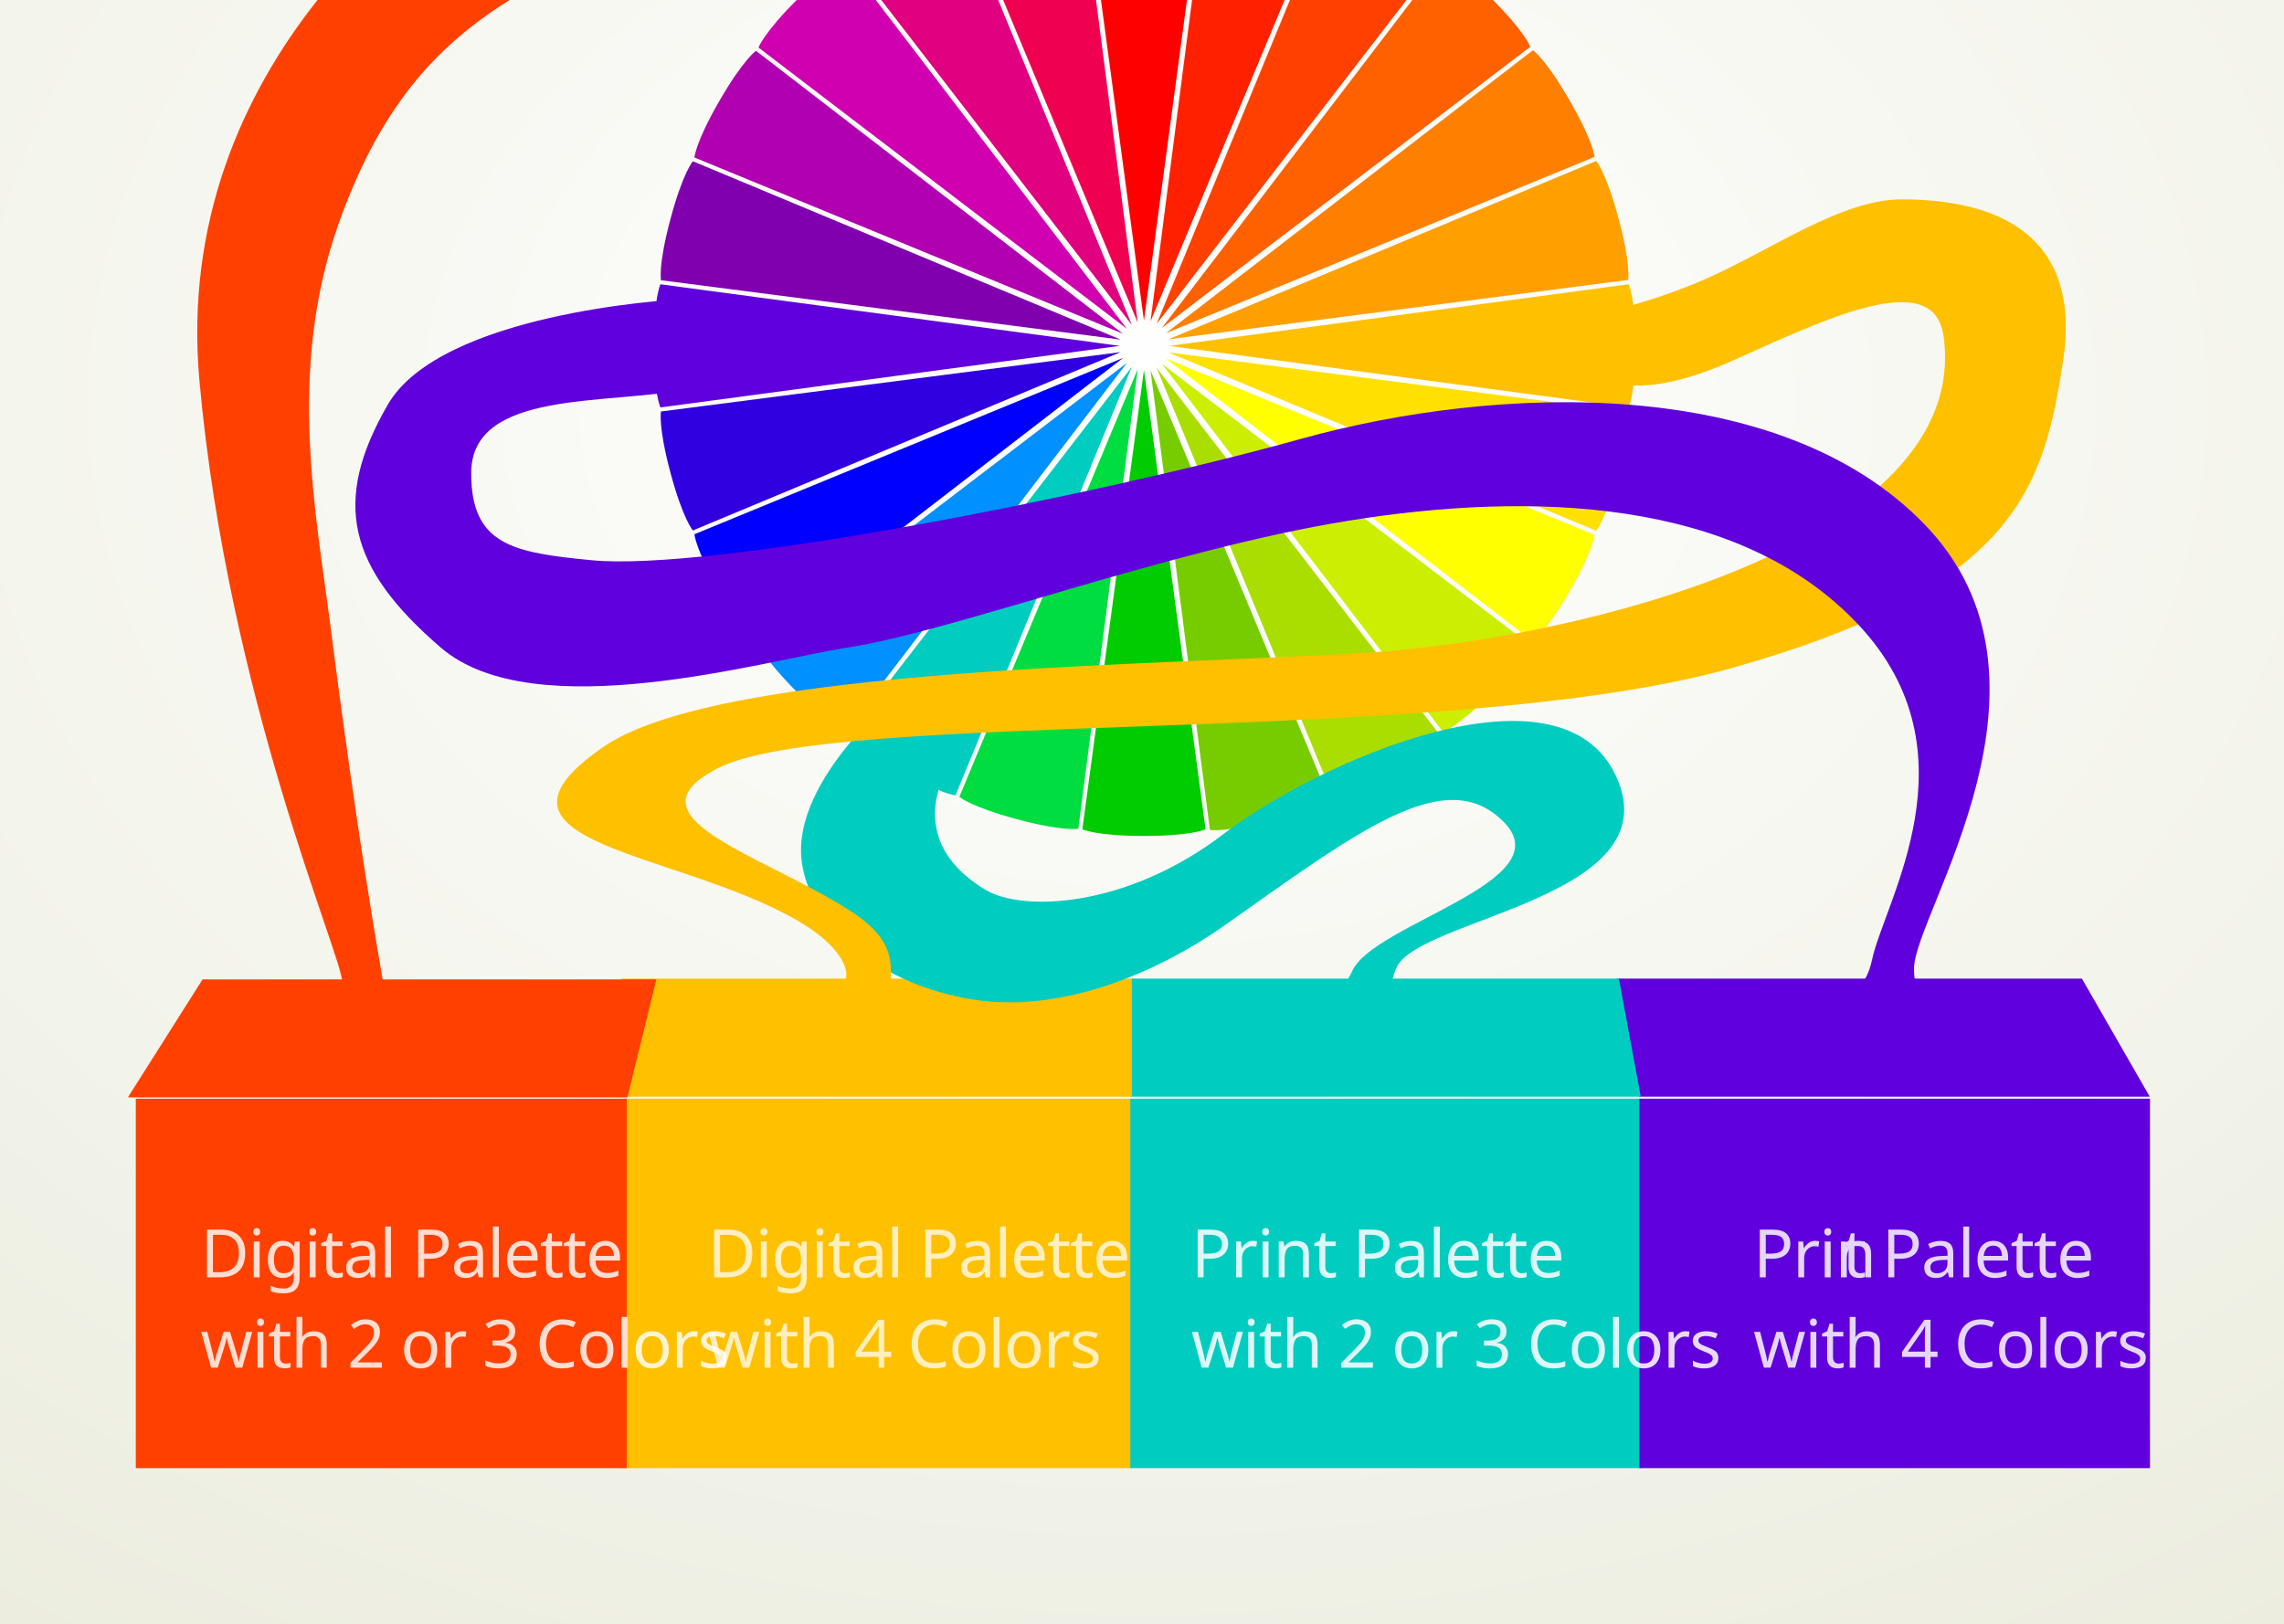
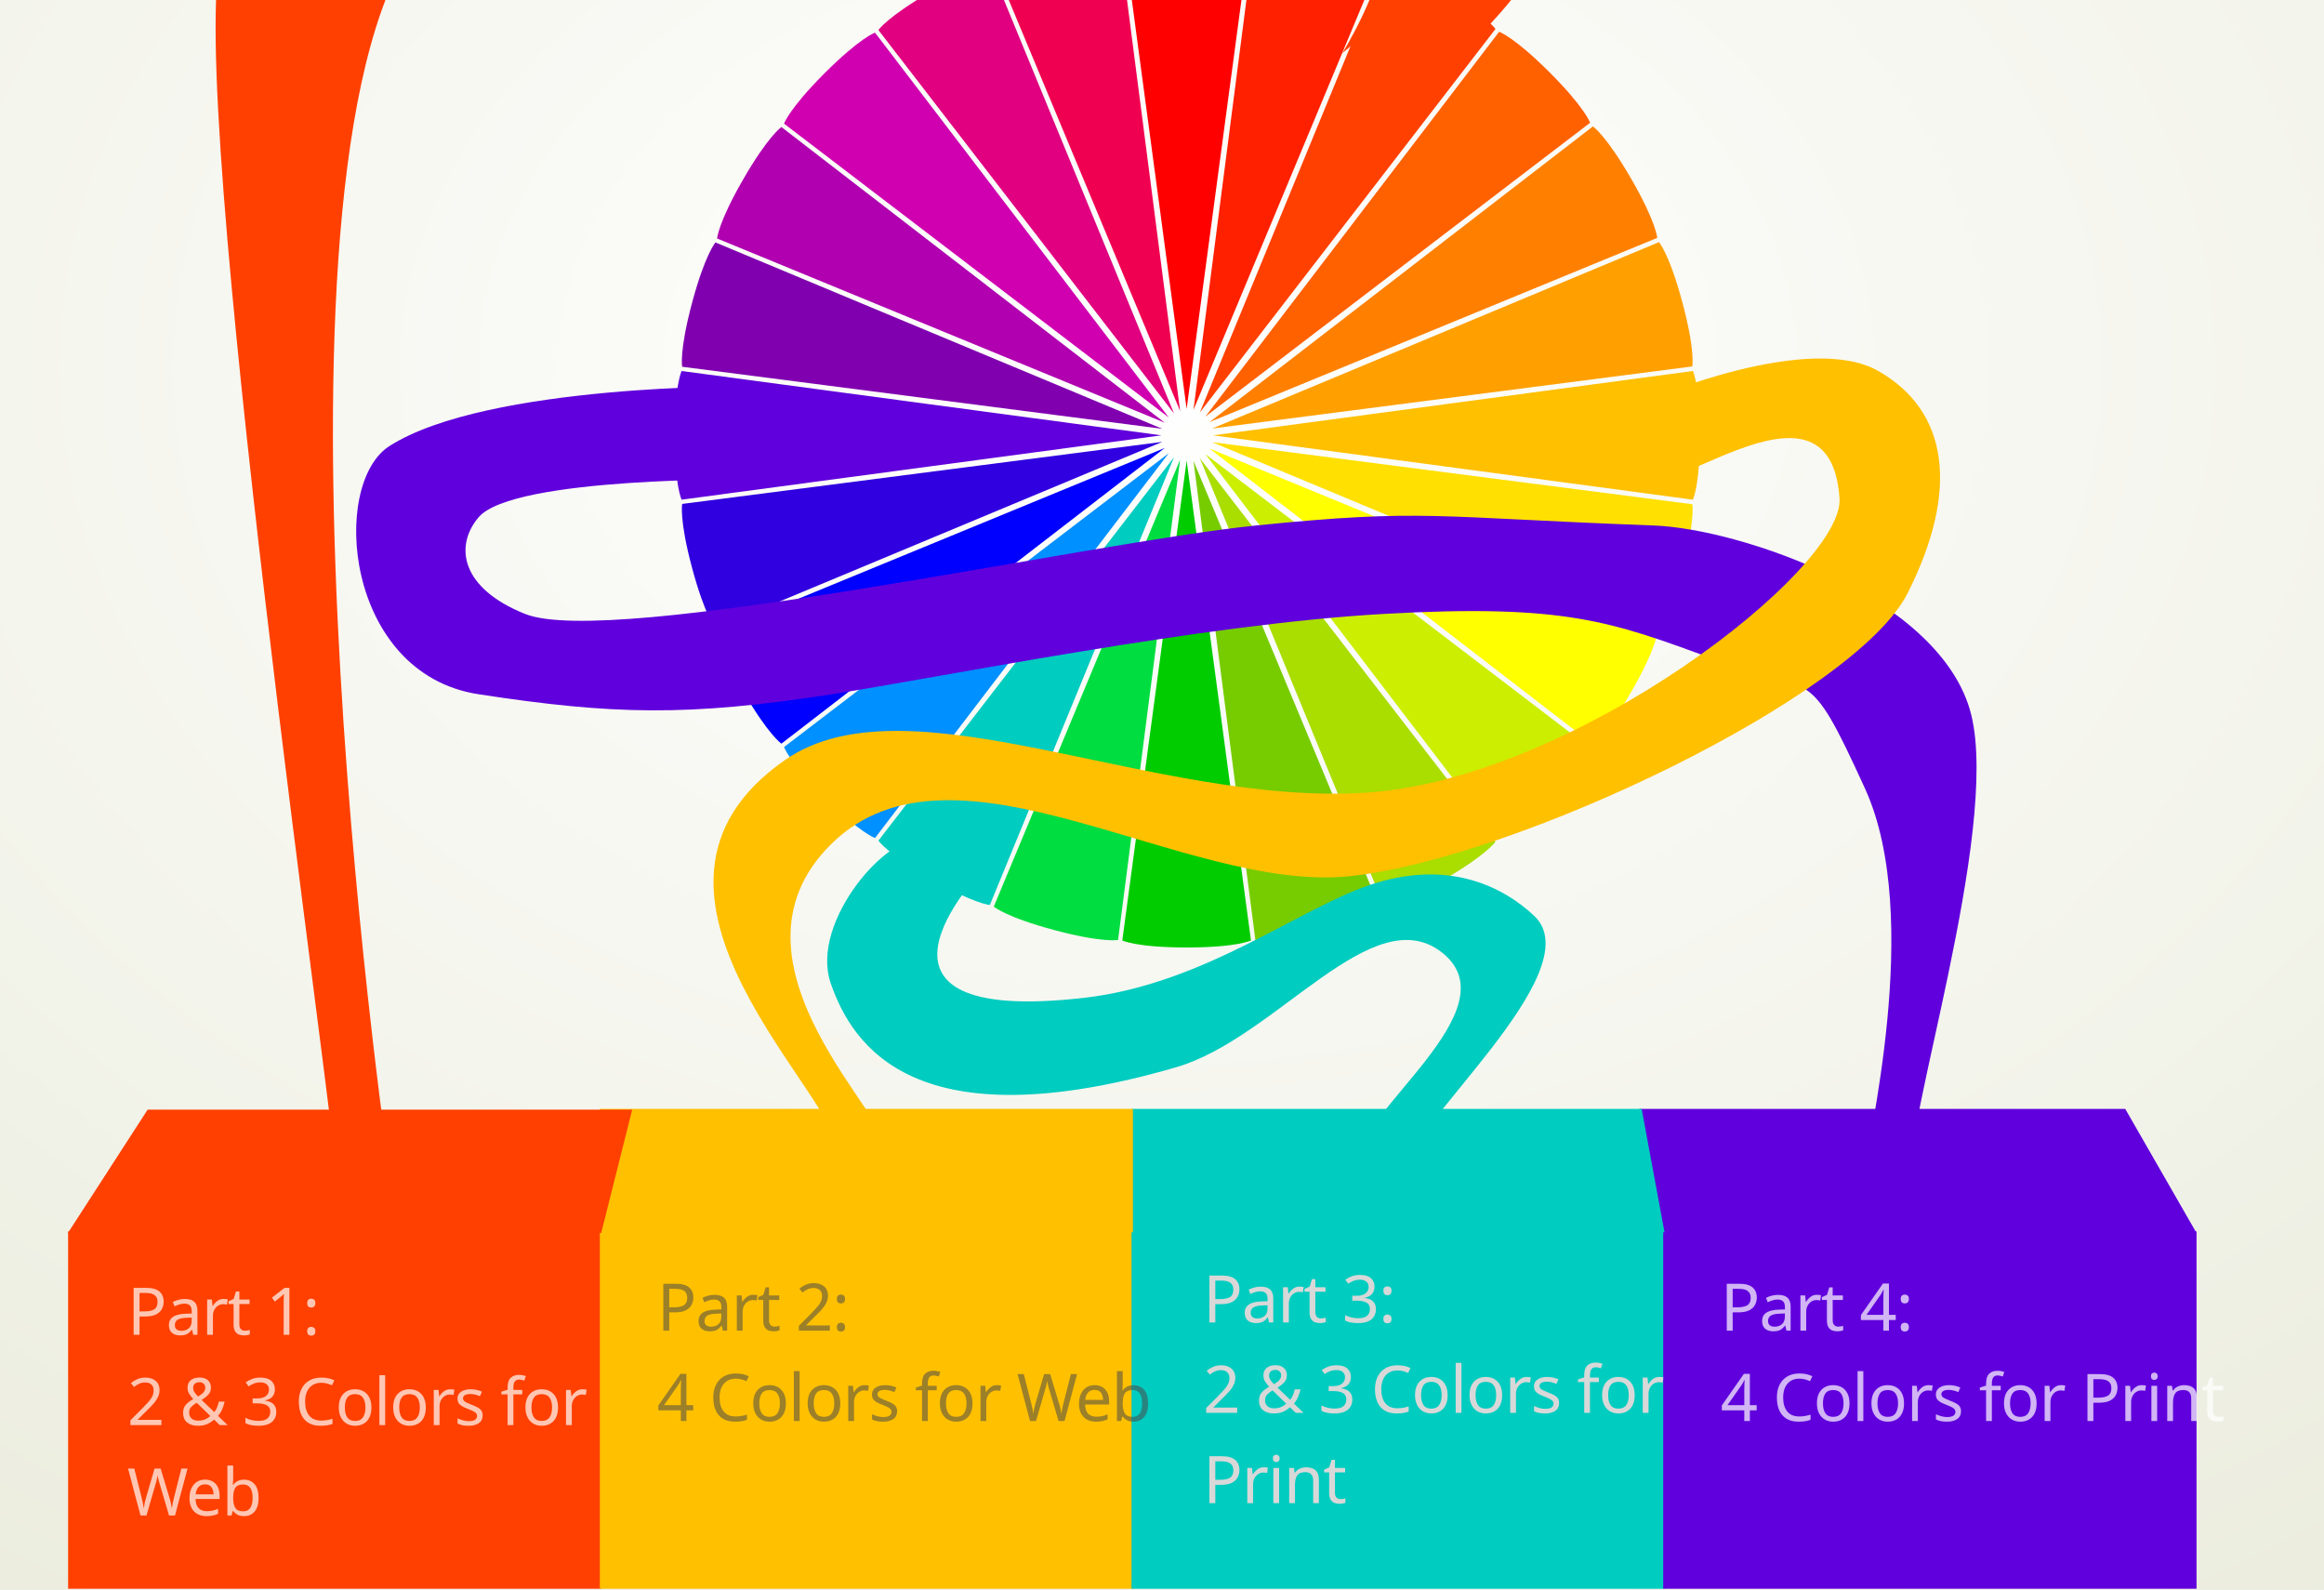
- <svg xmlns="http://www.w3.org/2000/svg" width="581px" height="413px" viewBox="0 0 581 413" version="1.1">
+ <svg xmlns="http://www.w3.org/2000/svg" width="566px" height="387px" viewBox="0 0 566 387" version="1.1">
  <defs>
    <radialGradient cx="50%" cy="41.555%" fx="50%" fy="41.555%" r="101.673%" id="radialGradient-1">
      <stop stop-color="#FFFFFF" offset="0%" />
      <stop stop-color="#E3E5D0" offset="100%" />
    </radialGradient>
  </defs>
  <g id="thumb" stroke="none" stroke-width="1" fill="none" fill-rule="evenodd">
    <g id="pouring-wheel">
-       <rect id="background" fill="url(#radialGradient-1)" x="-65" y="-125" width="714" height="546" />
-       <g id="printwheel" transform="translate(166, -37)">
+       <rect id="background" fill="url(#radialGradient-1)" x="-80" y="-121" width="714" height="508" />
+       <g id="printwheel" transform="translate(164, -19)">
        <g id="straight-wings" transform="translate(109.3324, 0)">
          <path d="M15.668,131.131 L-5.32907052e-15,247.994 C-5.32907052e-15,247.994 3.406,249.697 15.668,249.697 C27.929,249.697 31.335,247.994 31.335,247.994 L15.668,131.131 L15.668,131.131 Z" id="Triangle-2-Copy-2" fill="#00CC00" />
-           <path d="M15.668,4.37806068e-06 L31.335,116.863 C31.335,116.863 27.929,118.566 15.668,118.566 C3.406,118.566 0,116.863 0,116.863 L15.668,4.37806068e-06 Z" id="Triangle-2" fill="#FF0000" transform="translate(15.66757, 59.28307) scale(1, -1) translate(-15.66757, -59.28307) " />
+           <path d="M15.668,4.37806113e-06 L31.335,116.863 C31.335,116.863 27.929,118.566 15.668,118.566 C3.406,118.566 0,116.863 0,116.863 L15.668,4.37806113e-06 Z" id="Triangle-2" fill="#FF0000" transform="translate(15.66757, 59.28307) scale(1, -1) translate(-15.66757, -59.28307) " />
        </g>
        <g id="165" transform="translate(124.6789, 125.086) rotate(-195) translate(-124.6789, -125.086) translate(108.6789, 0.086038)">
-           <path d="M15.668,131.131 L-3.80140364e-13,247.994 C-3.80140364e-13,247.994 3.406,249.697 15.668,249.697 C27.929,249.697 31.335,247.994 31.335,247.994 L15.668,131.131 L15.668,131.131 Z" id="Triangle-2-Copy-2" fill="#F00050" />
-           <path d="M15.668,4.37805993e-06 L31.335,116.863 C31.335,116.863 27.929,118.566 15.668,118.566 C3.406,118.566 1.39444012e-12,116.863 1.39444012e-12,116.863 L15.668,4.37805993e-06 Z" id="Triangle-2" fill="#77CC00" transform="translate(15.66757, 59.28307) scale(1, -1) translate(-15.66757, -59.28307) " />
+           <path d="M15.668,131.131 L-4.36983782e-13,247.994 C-4.36983782e-13,247.994 3.406,249.697 15.668,249.697 C27.929,249.697 31.335,247.994 31.335,247.994 L15.668,131.131 L15.668,131.131 Z" id="Triangle-2-Copy-2" fill="#F00050" />
+           <path d="M15.668,4.37806052e-06 L31.335,116.863 C31.335,116.863 27.929,118.566 15.668,118.566 C3.406,118.566 1.22390986e-12,116.863 1.22390986e-12,116.863 L15.668,4.37806052e-06 Z" id="Triangle-2" fill="#77CC00" transform="translate(15.66757, 59.28307) scale(1, -1) translate(-15.66757, -59.28307) " />
        </g>
        <g id="150" transform="translate(124.7121, 125.1662) rotate(-210) translate(-124.7121, -125.1662) translate(108.7121, 0.166213)">
-           <path d="M15.668,131.131 L9.85878046e-13,247.994 C9.85878046e-13,247.994 3.406,249.697 15.668,249.697 C27.929,249.697 31.335,247.994 31.335,247.994 L15.668,131.131 L15.668,131.131 Z" id="Triangle-2-Copy-2" fill="#E00080" />
-           <path d="M15.668,4.37806118e-06 L31.335,116.863 C31.335,116.863 27.929,118.566 15.668,118.566 C3.406,118.566 -4.4408921e-14,116.863 -4.4408921e-14,116.863 L15.668,4.37806118e-06 Z" id="Triangle-2" fill="#AADD00" transform="translate(15.66757, 59.28307) scale(1, -1) translate(-15.66757, -59.28307) " />
+           <path d="M15.668,131.131 L8.72191208e-13,247.994 C8.72191208e-13,247.994 3.406,249.697 15.668,249.697 C27.929,249.697 31.335,247.994 31.335,247.994 L15.668,131.131 L15.668,131.131 Z" id="Triangle-2-Copy-2" fill="#E00080" />
+           <path d="M15.668,4.37806143e-06 L31.335,116.863 C31.335,116.863 27.929,118.566 15.668,118.566 C3.406,118.566 -4.4408921e-14,116.863 -4.4408921e-14,116.863 L15.668,4.37806143e-06 Z" id="Triangle-2" fill="#AADD00" transform="translate(15.66757, 59.28307) scale(1, -1) translate(-15.66757, -59.28307) " />
        </g>
        <g id="135" transform="translate(124.7649, 125.2351) rotate(-225) translate(-124.7649, -125.2351) translate(108.7649, 0.23506)">
-           <path d="M15.668,131.131 L-7.90478794e-13,247.994 C-7.90478794e-13,247.994 3.406,249.697 15.668,249.697 C27.929,249.697 31.335,247.994 31.335,247.994 L15.668,131.131 L15.668,131.131 Z" id="Triangle-2-Copy-2" fill="#D000B0" />
-           <path d="M15.668,4.37806106e-06 L31.335,116.863 C31.335,116.863 27.929,118.566 15.668,118.566 C3.406,118.566 -6.30606678e-13,116.863 -6.30606678e-13,116.863 L15.668,4.37806106e-06 Z" id="Triangle-2" fill="#CCEE00" transform="translate(15.66757, 59.28307) scale(1, -1) translate(-15.66757, -59.28307) " />
+           <path d="M15.668,131.131 L-6.91002811e-13,247.994 C-6.91002811e-13,247.994 3.406,249.697 15.668,249.697 C27.929,249.697 31.335,247.994 31.335,247.994 L15.668,131.131 L15.668,131.131 Z" id="Triangle-2-Copy-2" fill="#D000B0" />
+           <path d="M15.668,4.37806089e-06 L31.335,116.863 C31.335,116.863 27.929,118.566 15.668,118.566 C3.406,118.566 -3.17967874e-13,116.863 -3.17967874e-13,116.863 L15.668,4.37806089e-06 Z" id="Triangle-2" fill="#CCEE00" transform="translate(15.66757, 59.28307) scale(1, -1) translate(-15.66757, -59.28307) " />
        </g>
        <g id="120" transform="translate(124.8338, 125.2879) rotate(-240) translate(-124.8338, -125.2879) translate(108.8338, 0.287889)">
-           <path d="M15.668,131.131 L4.29878355e-13,247.994 C4.29878355e-13,247.994 3.406,249.697 15.668,249.697 C27.929,249.697 31.335,247.994 31.335,247.994 L15.668,131.131 L15.668,131.131 Z" id="Triangle-2-Copy-2" fill="#B000B0" />
-           <path d="M15.668,4.3780605e-06 L31.335,116.863 C31.335,116.863 27.929,118.566 15.668,118.566 C3.406,118.566 -8.8817842e-15,116.863 -8.8817842e-15,116.863 L15.668,4.3780605e-06 Z" id="Triangle-2" fill="#FFFF00" transform="translate(15.66757, 59.28307) scale(1, -1) translate(-15.66757, -59.28307) " />
+           <path d="M15.668,131.131 L1.41042733e-12,247.994 C1.41042733e-12,247.994 3.406,249.697 15.668,249.697 C27.929,249.697 31.335,247.994 31.335,247.994 L15.668,131.131 L15.668,131.131 Z" id="Triangle-2-Copy-2" fill="#B000B0" />
+           <path d="M15.668,4.37806078e-06 L31.335,116.863 C31.335,116.863 27.929,118.566 15.668,118.566 C3.406,118.566 -4.35207426e-13,116.863 -4.35207426e-13,116.863 L15.668,4.37806078e-06 Z" id="Triangle-2" fill="#FFFF00" transform="translate(15.66757, 59.28307) scale(1, -1) translate(-15.66757, -59.28307) " />
        </g>
        <g id="105" transform="translate(124.914, 125.3211) rotate(-255) translate(-124.914, -125.3211) translate(108.914, 0.321098)">
-           <path d="M15.668,131.131 L2.77111667e-13,247.994 C2.77111667e-13,247.994 3.406,249.697 15.668,249.697 C27.929,249.697 31.335,247.994 31.335,247.994 L15.668,131.131 L15.668,131.131 Z" id="Triangle-2-Copy-2" fill="#8000B0" />
-           <path d="M15.668,4.37806088e-06 L31.335,116.863 C31.335,116.863 27.929,118.566 15.668,118.566 C3.406,118.566 -2.91322522e-13,116.863 -2.91322522e-13,116.863 L15.668,4.37806088e-06 Z" id="Triangle-2" fill="#FFE000" transform="translate(15.66757, 59.28307) scale(1, -1) translate(-15.66757, -59.28307) " />
+           <path d="M15.668,131.131 L4.97379915e-14,247.994 C4.97379915e-14,247.994 3.406,249.697 15.668,249.697 C27.929,249.697 31.335,247.994 31.335,247.994 L15.668,131.131 L15.668,131.131 Z" id="Triangle-2-Copy-2" fill="#8000B0" />
+           <path d="M15.668,4.37806091e-06 L31.335,116.863 C31.335,116.863 27.929,118.566 15.668,118.566 C3.406,118.566 1.63424829e-13,116.863 1.63424829e-13,116.863 L15.668,4.37806091e-06 Z" id="Triangle-2" fill="#FFE000" transform="translate(15.66757, 59.28307) scale(1, -1) translate(-15.66757, -59.28307) " />
        </g>
        <g id="90" transform="translate(125, 125.3324) rotate(-270) translate(-125, -125.3324) translate(109, 0.332425)">
          <path d="M15.668,131.131 L-1.24344979e-13,247.994 C-1.24344979e-13,247.994 3.406,249.697 15.668,249.697 C27.929,249.697 31.335,247.994 31.335,247.994 L15.668,131.131 L15.668,131.131 Z" id="Triangle-2-Copy-2" fill="#6000DD" />
          <path d="M15.668,4.37806064e-06 L31.335,116.863 C31.335,116.863 27.929,118.566 15.668,118.566 C3.406,118.566 -5.32907052e-14,116.863 -5.32907052e-14,116.863 L15.668,4.37806064e-06 Z" id="Triangle-2" fill="#FFC000" transform="translate(15.66757, 59.28307) scale(1, -1) translate(-15.66757, -59.28307) " />
        </g>
        <g id="75" transform="translate(125.086, 125.3211) rotate(-285) translate(-125.086, -125.3211) translate(109.086, 0.321098)">
-           <path d="M15.668,131.131 L-6.19948537e-13,247.994 C-6.19948537e-13,247.994 3.406,249.697 15.668,249.697 C27.929,249.697 31.335,247.994 31.335,247.994 L15.668,131.131 L15.668,131.131 Z" id="Triangle-2-Copy-2" fill="#3000E0" />
-           <path d="M15.668,4.37806064e-06 L31.335,116.863 C31.335,116.863 27.929,118.566 15.668,118.566 C3.406,118.566 -3.02158298e-12,116.863 -3.02158298e-12,116.863 L15.668,4.37806064e-06 Z" id="Triangle-2" fill="#FFA000" transform="translate(15.66757, 59.28307) scale(1, -1) translate(-15.66757, -59.28307) " />
+           <path d="M15.668,131.131 L-1.65201186e-13,247.994 C-1.65201186e-13,247.994 3.406,249.697 15.668,249.697 C27.929,249.697 31.335,247.994 31.335,247.994 L15.668,131.131 L15.668,131.131 Z" id="Triangle-2-Copy-2" fill="#3000E0" />
+           <path d="M15.668,4.37806069e-06 L31.335,116.863 C31.335,116.863 27.929,118.566 15.668,118.566 C3.406,118.566 -3.24895666e-12,116.863 -3.24895666e-12,116.863 L15.668,4.37806069e-06 Z" id="Triangle-2" fill="#FFA000" transform="translate(15.66757, 59.28307) scale(1, -1) translate(-15.66757, -59.28307) " />
        </g>
        <g id="60" transform="translate(125.1662, 125.2879) rotate(-300) translate(-125.1662, -125.2879) translate(109.1662, 0.287889)">
-           <path d="M15.668,131.131 L-3.10862447e-13,247.994 C-3.10862447e-13,247.994 3.406,249.697 15.668,249.697 C27.929,249.697 31.335,247.994 31.335,247.994 L15.668,131.131 L15.668,131.131 Z" id="Triangle-2-Copy-2" fill="#0000FF" />
-           <path d="M15.668,4.37806136e-06 L31.335,116.863 C31.335,116.863 27.929,118.566 15.668,118.566 C3.406,118.566 -2.82440737e-13,116.863 -2.82440737e-13,116.863 L15.668,4.37806136e-06 Z" id="Triangle-2" fill="#FF8000" transform="translate(15.66757, 59.28307) scale(1, -1) translate(-15.66757, -59.28307) " />
+           <path d="M15.668,131.131 L-6.5192296e-13,247.994 C-6.5192296e-13,247.994 3.406,249.697 15.668,249.697 C27.929,249.697 31.335,247.994 31.335,247.994 L15.668,131.131 L15.668,131.131 Z" id="Triangle-2-Copy-2" fill="#0000FF" />
+           <path d="M15.668,4.37806042e-06 L31.335,116.863 C31.335,116.863 27.929,118.566 15.668,118.566 C3.406,118.566 5.86197757e-14,116.863 5.86197757e-14,116.863 L15.668,4.37806042e-06 Z" id="Triangle-2" fill="#FF8000" transform="translate(15.66757, 59.28307) scale(1, -1) translate(-15.66757, -59.28307) " />
        </g>
        <g id="45" transform="translate(125.2351, 125.2351) rotate(-315) translate(-125.2351, -125.2351) translate(109.2351, 0.23506)">
-           <path d="M15.668,131.131 L-1.97175609e-13,247.994 C-1.97175609e-13,247.994 3.406,249.697 15.668,249.697 C27.929,249.697 31.335,247.994 31.335,247.994 L15.668,131.131 L15.668,131.131 Z" id="Triangle-2-Copy-2" fill="#0090FF" />
-           <path d="M15.668,4.37806108e-06 L31.335,116.863 C31.335,116.863 27.929,118.566 15.668,118.566 C3.406,118.566 1.77635684e-14,116.863 1.77635684e-14,116.863 L15.668,4.37806108e-06 Z" id="Triangle-2" fill="#FF6000" transform="translate(15.66757, 59.28307) scale(1, -1) translate(-15.66757, -59.28307) " />
+           <path d="M15.668,131.131 L-2.25597319e-13,247.994 C-2.25597319e-13,247.994 3.406,249.697 15.668,249.697 C27.929,249.697 31.335,247.994 31.335,247.994 L15.668,131.131 L15.668,131.131 Z" id="Triangle-2-Copy-2" fill="#0090FF" />
+           <path d="M15.668,4.37806105e-06 L31.335,116.863 C31.335,116.863 27.929,118.566 15.668,118.566 C3.406,118.566 -1.0658141e-14,116.863 -1.0658141e-14,116.863 L15.668,4.37806105e-06 Z" id="Triangle-2" fill="#FF6000" transform="translate(15.66757, 59.28307) scale(1, -1) translate(-15.66757, -59.28307) " />
        </g>
        <g id="30" transform="translate(125.2879, 125.1662) rotate(-330) translate(-125.2879, -125.1662) translate(109.2879, 0.166213)">
-           <path d="M15.668,131.131 L1.3500312e-13,247.994 C1.3500312e-13,247.994 3.406,249.697 15.668,249.697 C27.929,249.697 31.335,247.994 31.335,247.994 L15.668,131.131 L15.668,131.131 Z" id="Triangle-2-Copy-2" fill="#00CCC0" />
-           <path d="M15.668,4.37806096e-06 L31.335,116.863 C31.335,116.863 27.929,118.566 15.668,118.566 C3.406,118.566 -2.0783375e-13,116.863 -2.0783375e-13,116.863 L15.668,4.37806096e-06 Z" id="Triangle-2" fill="#FF4000" transform="translate(15.66757, 59.28307) scale(1, -1) translate(-15.66757, -59.28307) " />
+           <path d="M15.668,131.131 L-4.33431069e-13,247.994 C-4.33431069e-13,247.994 3.406,249.697 15.668,249.697 C27.929,249.697 31.335,247.994 31.335,247.994 L15.668,131.131 L15.668,131.131 Z" id="Triangle-2-Copy-2" fill="#00CCC0" />
+           <path d="M15.668,4.37806153e-06 L31.335,116.863 C31.335,116.863 27.929,118.566 15.668,118.566 C3.406,118.566 -9.41469125e-14,116.863 -9.41469125e-14,116.863 L15.668,4.37806153e-06 Z" id="Triangle-2" fill="#FF4000" transform="translate(15.66757, 59.28307) scale(1, -1) translate(-15.66757, -59.28307) " />
        </g>
        <g id="15" transform="translate(125.3211, 125.086) rotate(-345) translate(-125.3211, -125.086) translate(109.3211, 0.086038)">
-           <path d="M15.668,131.131 L1.54543045e-13,247.994 C1.54543045e-13,247.994 3.406,249.697 15.668,249.697 C27.929,249.697 31.335,247.994 31.335,247.994 L15.668,131.131 L15.668,131.131 Z" id="Triangle-2-Copy-2" fill="#00DD40" />
-           <path d="M15.668,4.37806126e-06 L31.335,116.863 C31.335,116.863 27.929,118.566 15.668,118.566 C3.406,118.566 -3.55271368e-14,116.863 -3.55271368e-14,116.863 L15.668,4.37806126e-06 Z" id="Triangle-2" fill="#FF2000" transform="translate(15.66757, 59.28307) scale(1, -1) translate(-15.66757, -59.28307) " />
+           <path d="M15.668,131.131 L2.39808173e-13,247.994 C2.39808173e-13,247.994 3.406,249.697 15.668,249.697 C27.929,249.697 31.335,247.994 31.335,247.994 L15.668,131.131 L15.668,131.131 Z" id="Triangle-2-Copy-2" fill="#00DD40" />
+           <path d="M15.668,4.37806104e-06 L31.335,116.863 C31.335,116.863 27.929,118.566 15.668,118.566 C3.406,118.566 -9.23705556e-14,116.863 -9.23705556e-14,116.863 L15.668,4.37806104e-06 Z" id="Triangle-2" fill="#FF2000" transform="translate(15.66757, 59.28307) scale(1, -1) translate(-15.66757, -59.28307) " />
        </g>
      </g>
-       <g id="boxes" transform="translate(18, 249)">
-         <g id="Group-2" transform="translate(16, 30)">
-           <rect id="Rectangle-109-Copy-6" fill="#FFC000" x="124.039" y="0.551" width="129.886" height="94" />
-           <rect id="Rectangle-109-Copy-11" fill="#00CCC0" x="253.533" y="0.551" width="129.886" height="94" />
-           <rect id="Rectangle-109-Copy-7" fill="#6000DD" x="383.026" y="0.551" width="129.886" height="94" />
-           <rect id="Rectangle-109-Copy-5" fill="#FF4000" x="0.546" y="0.551" width="124.89" height="94" />
+       <g id="boxes" transform="translate(16, 270)">
+         <g id="fronts" transform="translate(0.044088, 29.27856)">
+           <rect id="Rectangle-109-Copy-5" fill="#FF4000" x="0.546" y="0.551" width="129.886" height="87.007" />
+           <rect id="Rectangle-109-Copy-6" fill="#FFC000" x="130.039" y="0.551" width="129.886" height="87.007" />
+           <rect id="Rectangle-109-Copy-11" fill="#00CCC0" x="259.533" y="0.551" width="129.886" height="87.007" />
+           <rect id="Rectangle-109-Copy-7" fill="#6000DD" x="389.026" y="0.551" width="129.886" height="87.007" />
        </g>
-         <g id="Group-2-Copy-2" transform="translate(0.522044, 0)">
-           <polygon id="Rectangle-109-Copy-10" fill="#6000DD" points="511.068 0 528.331 30.038 398.445 30.038 392.737 0" />
-           <polygon id="Rectangle-109-Copy-9" fill="#00CCC0" points="393.3 0 398.864 30.038 268.978 30.038 268.978 0" />
-           <polygon id="Rectangle-109-Copy-8" fill="#FFC000" points="269.397 0 269.397 30.038 139.511 30.038 139.511 0" />
-           <polygon id="Rectangle" fill="#FF4000" points="141.062 30.228 14.009 30.228 33.007 0.19 148.449 0.19" />
+         <g id="tops" transform="translate(0.522044, 0)">
+           <polygon id="Rectangle-109-Copy-10" fill="#6000DD" points="501.068 0 518.331 30.038 388.445 30.038 382.737 0" />
+           <polygon id="Rectangle-109-Copy-9" fill="#00CCC0" points="383.3 0 388.864 30.038 258.978 30.038 258.978 0" />
+           <polygon id="Rectangle-109-Copy-8" fill="#FFC000" points="259.397 0 259.397 30.038 129.511 30.038 129.511 0" />
+           <polygon id="Rectangle" fill="#FF4000" points="129.896 30.228 0.009 30.228 19.431 0.19 137.448 0.19" />
        </g>
-         <text id="Print-Palette-with-4" opacity="0.838" font-family="AvenirNextCondensed-Regular, Avenir Next Condensed" font-size="17" font-style="condensed" font-weight="normal" letter-spacing="-0.283" fill="#FFFFFF">
-           <tspan x="428" y="53" />
-           <tspan x="428" y="76">Prin</tspan>
-           <tspan x="450.667" y="76" letter-spacing="-0.268">t Palette </tspan>
-           <tspan x="428" y="99" letter-spacing="-0.268">with 4 Colors</tspan>
+         <text id="Part-4:-4-Colors-for" opacity="0.709" font-family="AvenirNextCondensed-DemiBold, Avenir Next Condensed" font-size="16" font-style="condensed" font-weight="500" letter-spacing="-0.267" fill="#FFFFFF">
+           <tspan x="403" y="54">Part 4:</tspan>
+           <tspan x="403" y="76">4  Colors for Print</tspan>
        </text>
-         <text id="Print-Palette-with-2" opacity="0.859" font-family="AvenirNextCondensed-Regular, Avenir Next Condensed" font-size="17" font-style="condensed" font-weight="normal" letter-spacing="-0.283" fill="#FFFFFF">
-           <tspan x="285" y="53" />
-           <tspan x="285" y="76">Print Palette </tspan>
-           <tspan x="285" y="99">with 2 or 3 Colors </tspan>
+         <text id="Part-3:-2-&amp;-3-Colors" fill="#D8D8D8" font-family="AvenirNextCondensed-DemiBold, Avenir Next Condensed" font-size="16" font-style="condensed" font-weight="500" letter-spacing="-0.267">
+           <tspan x="277" y="52">Part 3:</tspan>
+           <tspan x="277" y="74">2 &amp; 3 Colors for </tspan>
+           <tspan x="277" y="96">Print</tspan>
+           <tspan x="304.707" y="96" font-size="17"> </tspan>
        </text>
-         <text id="Digital-Palette-with" opacity="0.74" font-family="AvenirNextCondensed-Medium, Avenir Next Condensed" font-size="17" font-style="condensed" font-weight="400" letter-spacing="-0.3" fill="#FFFFFF">
-           <tspan x="162" y="53" />
-           <tspan x="162" y="76">Digital Palette </tspan>
-           <tspan x="162" y="99">with 4 Colors</tspan>
+         <text id="Part-2:-4-Colors-for" opacity="0.551" font-family="AvenirNextCondensed-DemiBold, Avenir Next Condensed" font-size="16" font-style="condensed" font-weight="500" letter-spacing="-0.282" fill="#4A4A4A">
+           <tspan x="144" y="54">Part 2:</tspan>
+           <tspan x="144" y="76">4 Colors for Web</tspan>
        </text>
-         <text id="Digital-Palette-with" opacity="0.818" font-family="AvenirNextCondensed-Regular, Avenir Next Condensed" font-size="17" font-style="condensed" font-weight="normal" letter-spacing="-0.3" fill="#FFFFFF">
-           <tspan x="33" y="53" />
-           <tspan x="33" y="76">Digital Palette </tspan>
-           <tspan x="33" y="99">with 2 or 3 Colors </tspan>
+         <text id="Part-1:-2-&amp;-3-Colors" opacity="0.701" font-family="AvenirNextCondensed-DemiBold, Avenir Next Condensed" font-size="16" font-style="condensed" font-weight="500" letter-spacing="-0.282" fill="#FFFFFF">
+           <tspan x="15" y="55">Part 1:</tspan>
+           <tspan x="15" y="77">2 &amp; 3 Colors for </tspan>
+           <tspan x="15" y="99">Web </tspan>
        </text>
      </g>
-       <g id="arros" transform="translate(50, -79)">
-         <path d="M154.01,298.688 C150.725,276.766 181.377,253.105 181.377,253.105 L200.594,261.201 C200.594,261.201 171.934,287.873 200.594,305.349 C210.156,311.18 236.82,309.896 261.201,291.234 C285.582,272.572 346.977,245.564 361.133,276.572 C375.289,307.58 310.546,312.521 305.185,325.32 C299.823,338.119 316.215,331.094 316.215,331.094 L297.823,347.258 L279.857,328.99 C279.857,328.99 288.525,337.959 294.037,325.967 C299.549,313.974 347.348,303.349 332.611,288.234 C317.874,273.12 295.857,290.234 261.182,314.682 C245.996,325.388 221.117,337.094 197.477,333.314 C173.836,329.535 156.406,314.682 154.01,298.688 Z" id="Path-5" fill="#00CCC0" />
-         <path d="M351.488,159.945 C351.488,159.945 367.97,157.075 384.508,149.691 C401.045,142.308 418.515,129.727 433.727,129.727 C457.859,129.727 479.699,138.58 474.789,170.893 C469.879,203.205 462.738,228.672 390.434,249 C318.129,269.328 162.345,259.14 132.516,274.5 C108.301,286.969 143.921,296.416 166.293,310.741 C176.033,316.977 176.621,322.303 176.621,326.421 C176.621,341.85 193.133,331.646 193.133,331.646 L172.783,348 L150,329.76 C150,329.76 163.845,341.271 165.264,327.443 C165.59,324.269 162.381,318.803 153.179,313.416 C122.284,295.326 67.657,293.851 103.434,269.07 C133.424,248.297 247.121,248.413 298.797,245 C349.422,241.656 451.688,217.824 444.406,164.574 C441.957,146.661 414.139,160.319 390.434,170.893 C366.728,181.467 357.686,175.361 357.686,175.361 L351.488,159.945 Z" id="Path-3" fill="#FFC000" />
-         <path d="M126.273,177.791 C105.045,182.27 69.857,177.791 69.857,199.425 C69.857,217.77 80.664,219.601 100.438,221.537 C130.377,224.469 227.004,205.648 280.859,190.688 C330.873,176.794 402.674,174.234 439.625,212.477 C478.023,252.217 437.335,310.958 436.891,325.177 C436.446,339.397 452.086,329.908 452.086,329.908 L431.378,350.33 L411.385,328.16 C411.385,328.16 423.049,338.046 426.213,323.177 C429.378,308.309 453.255,270.551 422.789,238 C392.323,205.449 339.059,204.078 293.113,211.477 C247.168,218.875 192.869,239.533 165.453,243.793 C144.304,247.079 85.908,264.209 62.156,243.793 C38.404,223.377 34.416,206.573 48.641,181.969 C62.156,158.59 121.096,155.307 121.096,155.307 C121.096,155.307 147.502,173.312 126.273,177.791 Z" id="Path-4" fill="#6000DD" />
-         <path d="M227.961,33.855 C172.363,33.855 169.584,28.781 129.309,52.457 C89.033,76.133 55.96,79.7 36.045,136.172 C22.822,173.669 30.542,210.483 34.306,240.112 C40.867,291.761 46.491,323.053 47.264,327.813 C49.19,339.674 65.562,330.12 65.562,330.12 L45.638,348.33 L21.822,330.81 C21.822,330.81 37.045,339.894 37.045,328.813 C37.045,322.281 8.062,256.619 0.738,175.934 C-6.585,95.248 59.286,46.104 85.82,33.855 C127.996,14.387 140.917,-5.346 227.961,1.336 C311.012,7.711 306.328,70.699 306.328,70.699 L291.899,62.164 C291.899,62.164 283.559,33.855 227.961,33.855 Z" id="Path-2" fill="#FF4000" />
+       <g id="arros" transform="translate(52, -108)">
+         <path d="M116.498,216.601 C116.522,221.519 131.06,224.728 131.06,224.728 C131.06,224.728 72.971,224.029 64.56,233.952 C58.63,240.949 60.199,251.207 75.859,257.477 C96.939,265.915 212.873,240.105 253.89,235.952 C294.906,231.8 296.875,233.952 350.793,235.952 C371.918,236.736 421.039,253.401 428.086,282.039 C435.133,310.677 410.987,384.113 413.891,393.177 C418.446,407.397 428.086,395.908 428.086,395.908 L409.378,419.33 L387.385,396.16 C387.385,396.16 402.213,405.734 402.213,393.177 C402.213,387.967 416.653,331.597 402.213,300 C387.773,268.403 390.152,277.523 365.156,268.398 C340.442,259.376 329.299,254.993 285.047,257.477 C240.794,259.96 178.006,272.779 150.59,277.039 C115.498,282.492 97.164,282.039 64.56,277.039 C31.956,272.039 28.355,225.839 42.855,216.601 C66.698,201.41 131.06,202.027 131.06,202.027 C131.06,202.027 116.445,205.882 116.498,216.601 Z" id="purple" fill="#6000DD" />
+         <path d="M348.105,222.893 C346.959,211.132 350.358,204.999 350.358,204.999 C350.358,204.999 388.59,188.696 405.48,198.348 C422.371,207.999 425.383,226.978 412.633,252.359 C399.883,277.741 316.748,317.216 276.645,321.344 C236.541,325.472 180.517,284.165 150.621,313.344 C120.726,342.523 167.064,381.827 163.621,388.421 C155.956,403.105 180.133,393.646 180.133,393.646 L159.783,410 L137,391.76 C137,391.76 150.845,403.271 152.264,389.443 C153.684,375.614 92.833,325.161 139.264,293 C169.255,272.227 229.121,304.413 280.797,301 C331.422,297.656 397.19,246.688 396.008,229.335 C393.62,194.269 349.252,234.654 348.105,222.893 Z" id="yellow" fill="#FFC000" />
+         <path d="M150.326,347.437 C145.04,332.199 165.155,310.033 172.348,312.977 C179.54,315.92 186.801,320.422 186.801,320.422 C186.801,320.422 150.748,358.021 212.124,350.946 C242.013,347.501 265.045,328.472 283.204,322.965 C301.363,317.457 314.307,324.05 321.684,331.041 C336.063,344.669 288.977,383.69 291.185,392.32 C293.392,400.949 306.611,395.885 306.611,395.885 L285.823,413.258 L261.179,392.967 C261.179,392.967 278.742,403.205 278.625,390.967 C278.507,378.728 316.355,353.815 299.377,340.076 C282.399,326.338 258.846,360.779 234.47,367.855 C170.916,386.305 155.611,362.674 150.326,347.437 Z" id="blue" fill="#00CCC0" />
+         <path d="M273.159,46.26 C237.497,25.642 174.638,21.801 144.294,28.643 C113.951,35.484 94.322,37.909 51.084,91.207 C7.846,144.506 41.338,383.951 43.264,395.813 C45.19,407.674 63.562,400.12 63.562,400.12 L37.638,417.33 L13.822,400.81 C13.822,400.81 30.045,406.894 30.045,395.813 C30.045,384.731 -7.184,128.237 1.952,96.947 C11.088,65.658 22.948,59.664 57.948,35.484 C95.169,9.77 151.923,0.247 183.555,0.042 C244.932,-0.355 318.931,26.648 330.403,60.01 C341.875,93.372 295.117,128.435 295.117,128.435 C295.117,128.435 304.829,117.575 296.062,113.43 C287.296,109.284 274.899,120.988 274.899,120.988 C274.899,120.988 308.821,66.877 273.159,46.26 Z" id="red" fill="#FF4000" />
      </g>
    </g>
  </g>
</svg>
